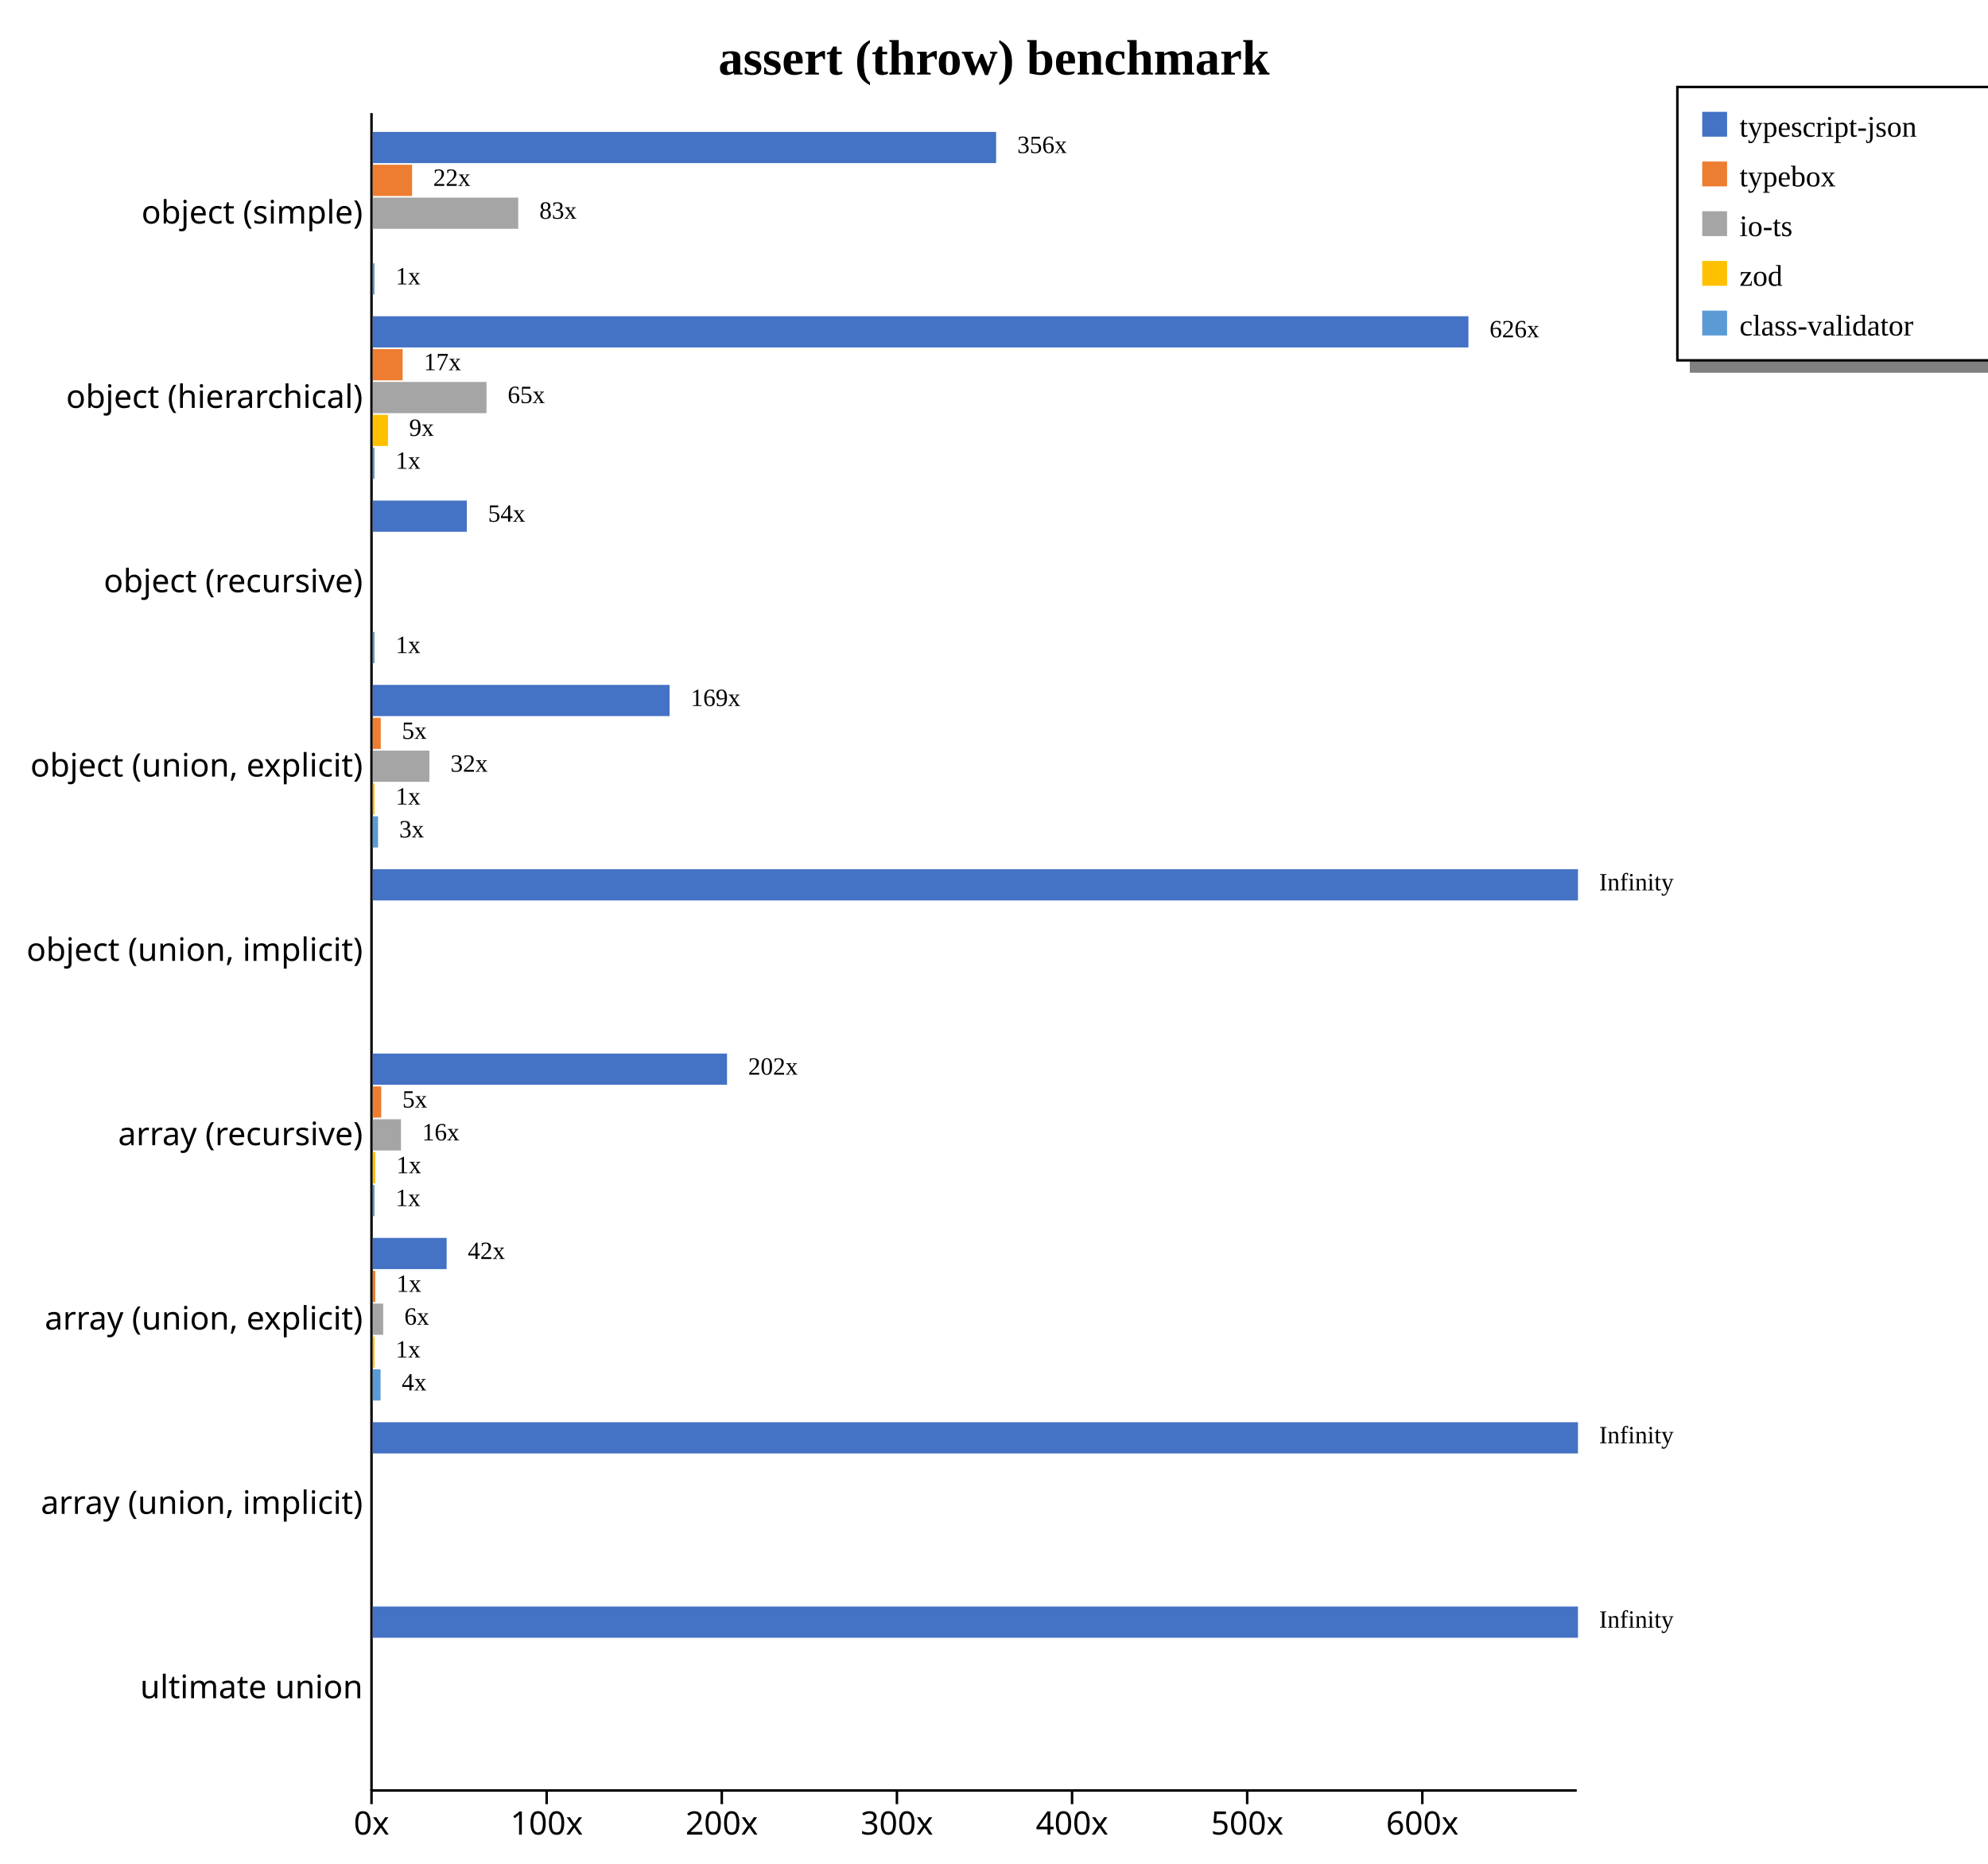
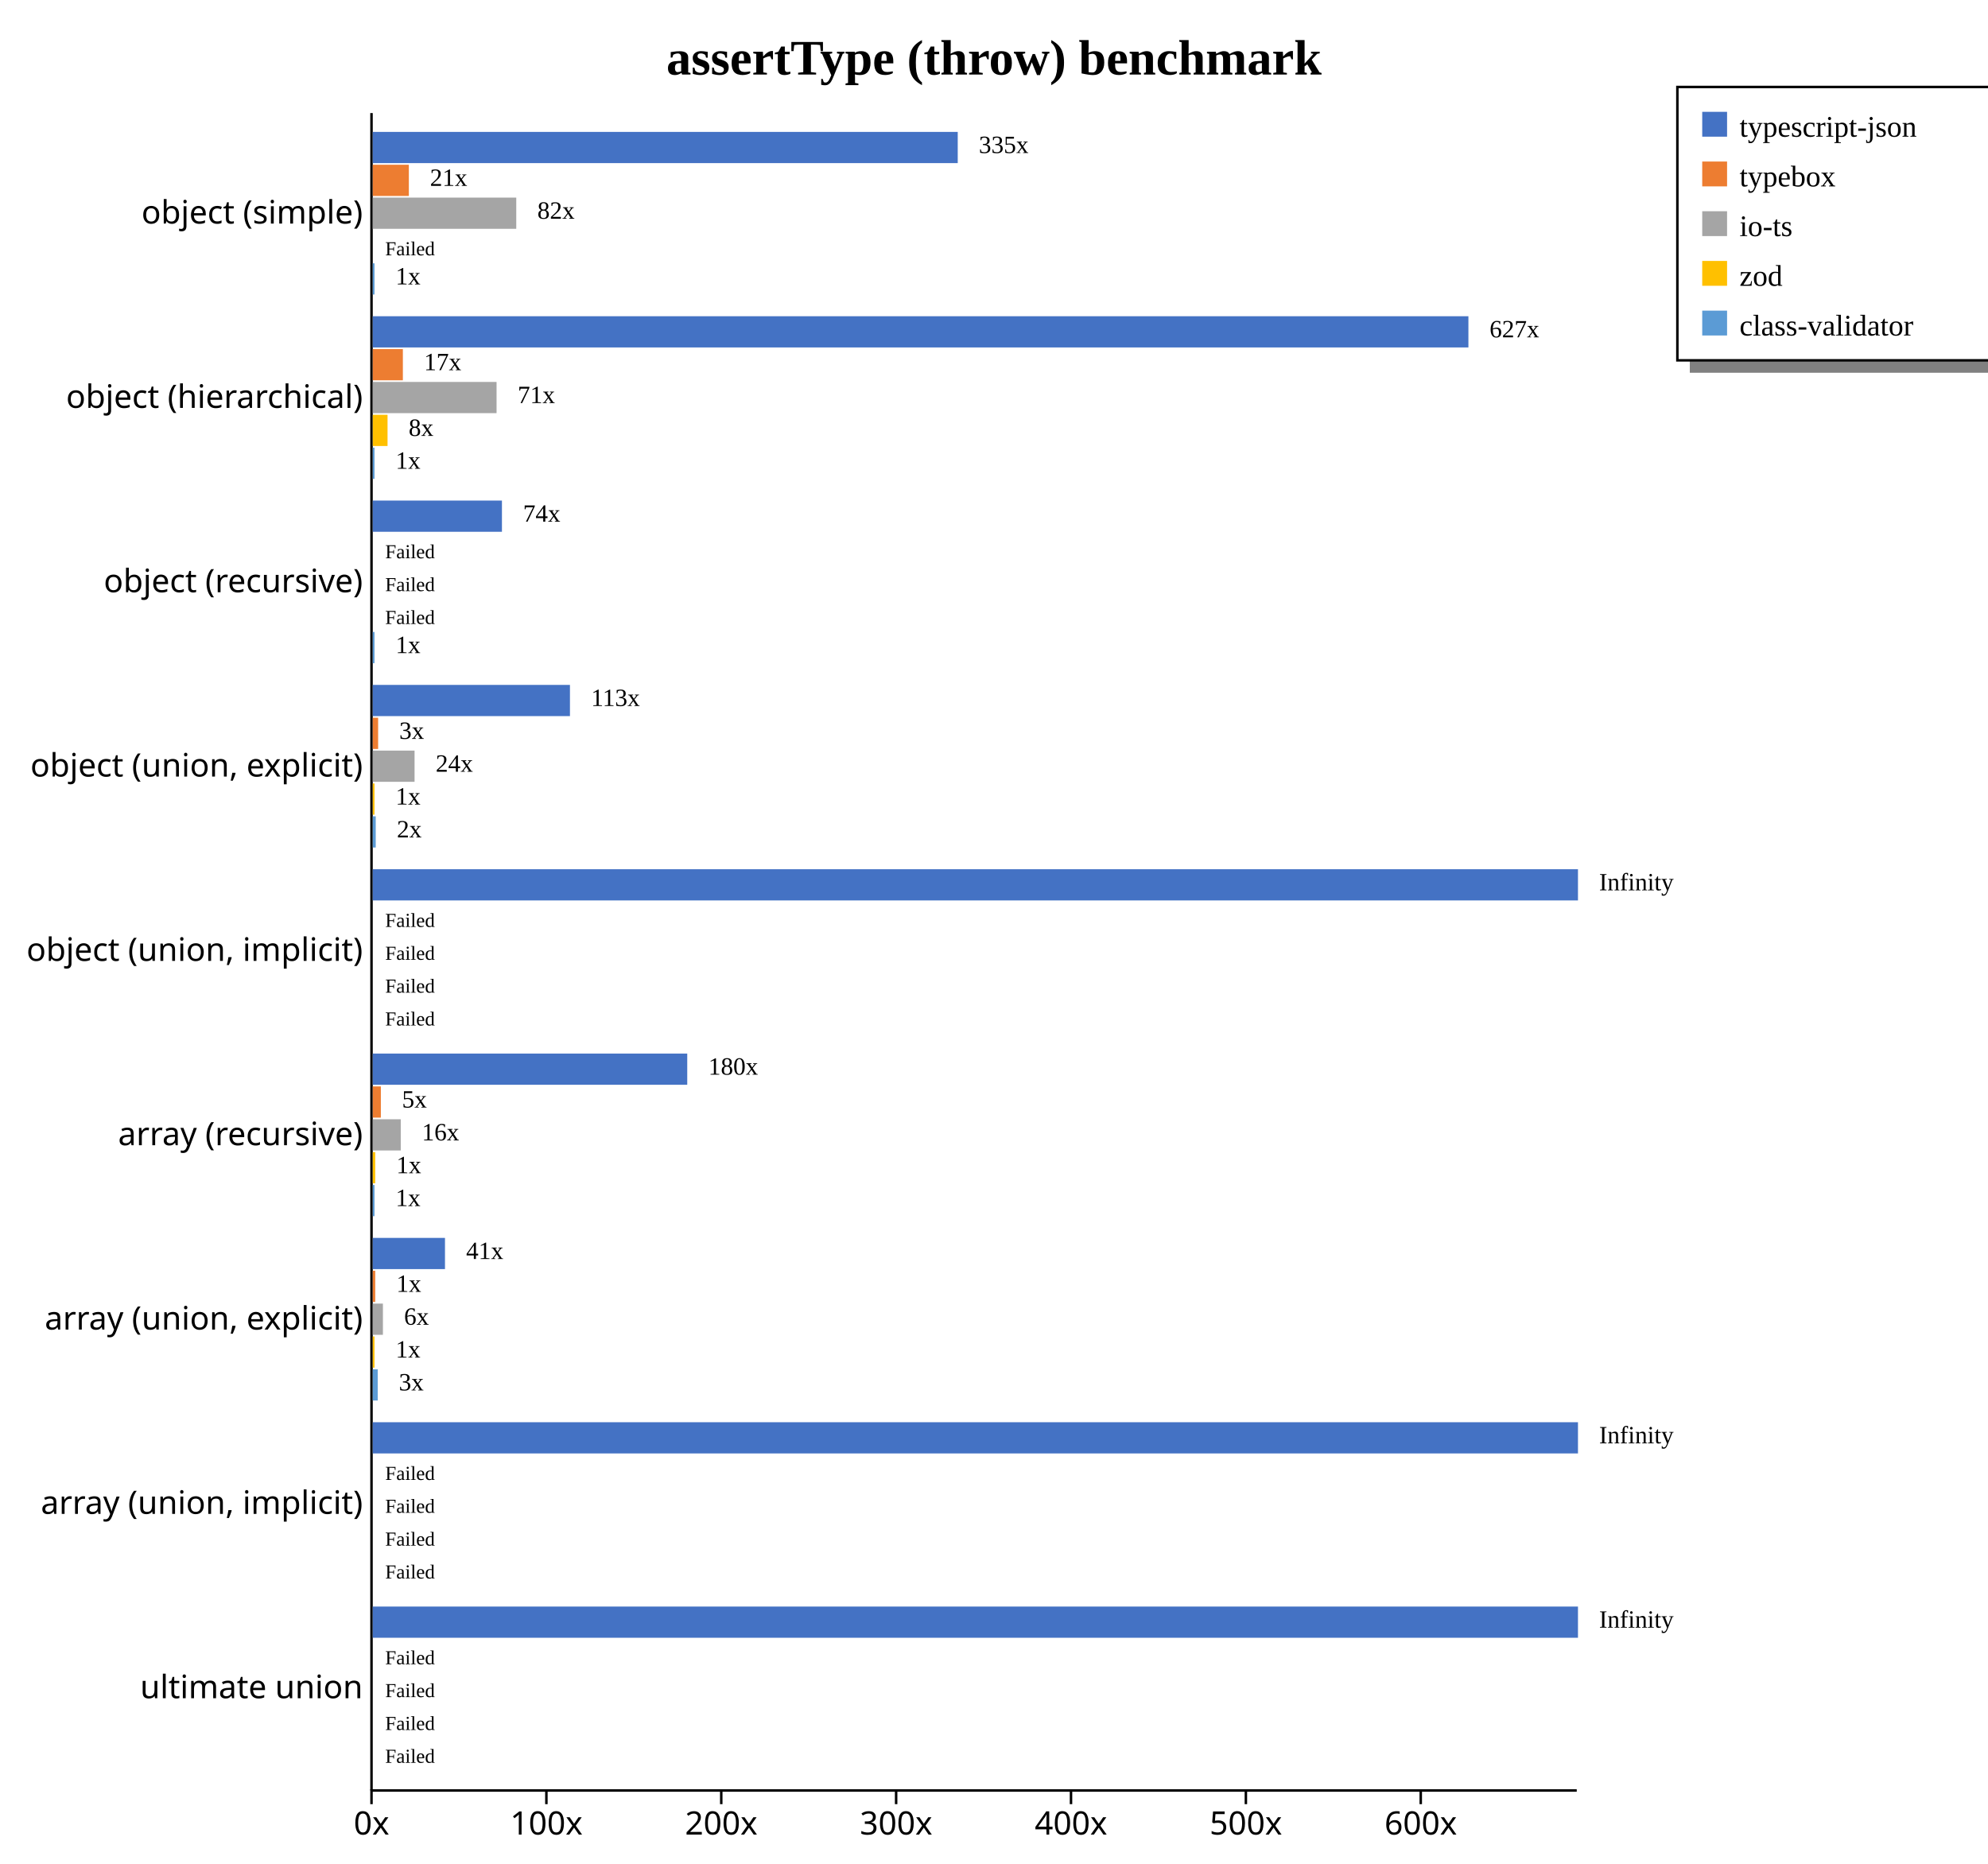
<svg xmlns="http://www.w3.org/2000/svg" width="800" height="750" style="background-color: white;">
  <g class="y axis" transform="translate(149,45)" fill="none" font-size="10" font-family="sans-serif" text-anchor="end" style="font-size: 13px;">
    <path class="domain" stroke="currentColor" d="M0.5,0.5V675.5" />
    <g class="tick" opacity="1" transform="translate(0,40.7967)" style="font-size: 13px;">
      <line stroke="currentColor" x2="0" />
      <text fill="currentColor" x="-3" dy="0.32em">object (simple)    </text>
    </g>
    <g class="tick" opacity="1" transform="translate(0,114.9725)" style="font-size: 13px;">
      <line stroke="currentColor" x2="0" />
      <text fill="currentColor" x="-3" dy="0.32em">object (hierarchical)    </text>
    </g>
    <g class="tick" opacity="1" transform="translate(0,189.1484)" style="font-size: 13px;">
      <line stroke="currentColor" x2="0" />
      <text fill="currentColor" x="-3" dy="0.32em">object (recursive)    </text>
    </g>
    <g class="tick" opacity="1" transform="translate(0,263.3242)" style="font-size: 13px;">
      <line stroke="currentColor" x2="0" />
      <text fill="currentColor" x="-3" dy="0.32em">object (union, explicit)    </text>
    </g>
    <g class="tick" opacity="1" transform="translate(0,337.5)" style="font-size: 13px;">
      <line stroke="currentColor" x2="0" />
      <text fill="currentColor" x="-3" dy="0.32em">object (union, implicit)    </text>
    </g>
    <g class="tick" opacity="1" transform="translate(0,411.6758)" style="font-size: 13px;">
      <line stroke="currentColor" x2="0" />
      <text fill="currentColor" x="-3" dy="0.32em">array (recursive)    </text>
    </g>
    <g class="tick" opacity="1" transform="translate(0,485.8516)" style="font-size: 13px;">
      <line stroke="currentColor" x2="0" />
      <text fill="currentColor" x="-3" dy="0.32em">array (union, explicit)    </text>
    </g>
    <g class="tick" opacity="1" transform="translate(0,560.0275)" style="font-size: 13px;">
      <line stroke="currentColor" x2="0" />
      <text fill="currentColor" x="-3" dy="0.32em">array (union, implicit)    </text>
    </g>
    <g class="tick" opacity="1" transform="translate(0,634.2033)" style="font-size: 13px;">
      <line stroke="currentColor" x2="0" />
      <text fill="currentColor" x="-3" dy="0.32em">ultimate union    </text>
    </g>
  </g>
  <g class="x axis" transform="translate(149,720)" fill="none" font-size="10" font-family="sans-serif" text-anchor="middle" style="font-size: 13px;">
    <path class="domain" stroke="currentColor" d="M0.5,0.5H485.5" />
    <g class="tick" opacity="1" transform="translate(0.5,0)" style="font-size: 13px;">
      <line stroke="currentColor" y2="6" />
      <text fill="currentColor" y="9" dy="0.71em">0x</text>
    </g>
-     <g class="tick" opacity="1" transform="translate(70.9778,0)" style="font-size: 13px;">
+     <g class="tick" opacity="1" transform="translate(70.87188,0)" style="font-size: 13px;">
      <line stroke="currentColor" y2="6" />
      <text fill="currentColor" y="9" dy="0.71em">100x</text>
    </g>
-     <g class="tick" opacity="1" transform="translate(141.4556,0)" style="font-size: 13px;">
+     <g class="tick" opacity="1" transform="translate(141.2438,0)" style="font-size: 13px;">
      <line stroke="currentColor" y2="6" />
      <text fill="currentColor" y="9" dy="0.71em">200x</text>
    </g>
-     <g class="tick" opacity="1" transform="translate(211.9334,0)" style="font-size: 13px;">
+     <g class="tick" opacity="1" transform="translate(211.6157,0)" style="font-size: 13px;">
      <line stroke="currentColor" y2="6" />
      <text fill="currentColor" y="9" dy="0.71em">300x</text>
    </g>
-     <g class="tick" opacity="1" transform="translate(282.4112,0)" style="font-size: 13px;">
+     <g class="tick" opacity="1" transform="translate(281.9875,0)" style="font-size: 13px;">
      <line stroke="currentColor" y2="6" />
      <text fill="currentColor" y="9" dy="0.71em">400x</text>
    </g>
-     <g class="tick" opacity="1" transform="translate(352.889,0)" style="font-size: 13px;">
+     <g class="tick" opacity="1" transform="translate(352.3594,0)" style="font-size: 13px;">
      <line stroke="currentColor" y2="6" />
      <text fill="currentColor" y="9" dy="0.71em">500x</text>
    </g>
-     <g class="tick" opacity="1" transform="translate(423.3668,0)" style="font-size: 13px;">
+     <g class="tick" opacity="1" transform="translate(422.7313,0)" style="font-size: 13px;">
      <line stroke="currentColor" y2="6" />
      <text fill="currentColor" y="9" dy="0.71em">600x</text>
    </g>
  </g>
-   <text transform="translate(400, 30)" style="text-anchor: middle; font-size: 20px; font-weight: bold;">assert (throw) benchmark</text>
+   <text transform="translate(400, 30)" style="text-anchor: middle; font-size: 20px; font-weight: bold;">assertType (throw) benchmark</text>
  <rect x="680" y="145" width="200" height="5" fill="gray" />
  <rect x="675" y="35" width="200" height="110" fill="none" stroke="black" />
  <rect x="685" y="45" width="10" height="10" style="fill: #4472c4;" />
  <text x="700" y="55" style="font-size: 12px;">typescript-json</text>
  <rect x="685" y="65" width="10" height="10" style="fill: #ed7d31;" />
  <text x="700" y="75" style="font-size: 12px;">typebox</text>
  <rect x="685" y="85" width="10" height="10" style="fill: #a5a5a5;" />
  <text x="700" y="95" style="font-size: 12px;">io-ts</text>
  <rect x="685" y="105" width="10" height="10" style="fill: #ffc000;" />
  <text x="700" y="115" style="font-size: 12px;">zod</text>
  <rect x="685" y="125" width="10" height="10" style="fill: #5b9bd5;" />
  <text x="700" y="135" style="font-size: 12px;">class-validator</text>
  <g style="font-size: 13px;">
    <g style="font-size: 13px;">
-       <rect x="150" y="53.079" width="250.852" height="12.558" fill="#4472c4" />
-       <rect x="150" y="66.298" width="15.825" height="12.558" fill="#ed7d31" />
-       <rect x="150" y="79.517" width="58.545" height="12.558" fill="#a5a5a5" />
+       <rect x="150" y="53.079" width="235.407" height="12.558" fill="#4472c4" />
+       <rect x="150" y="66.298" width="14.528" height="12.558" fill="#ed7d31" />
+       <rect x="150" y="79.517" width="57.751" height="12.558" fill="#a5a5a5" />
      <rect x="150" y="92.737" width="0" height="12.558" fill="#ffc000" />
-       <rect x="150" y="105.956" width="0.705" height="12.558" fill="#5b9bd5" />
-       <text class="label" x="409.352" y="61.579" font-size="10px">356x</text>
-       <text class="label" x="174.325" y="74.798" font-size="10px">22x</text>
-       <text class="label" x="217.045" y="88.017" font-size="10px">83x</text>
+       <rect x="150" y="105.956" width="0.704" height="12.558" fill="#5b9bd5" />
+       <text class="label" x="393.907" y="61.579" font-size="10px">335x</text>
+       <text class="label" x="173.028" y="74.798" font-size="10px">21x</text>
+       <text class="label" x="216.251" y="88.017" font-size="10px">82x</text>
      <text class="label" x="158.5" y="101.237" font-size="10px" />
-       <text class="label" x="159.205" y="114.456" font-size="10px">1x</text>
+       <text class="label" x="159.204" y="114.456" font-size="10px">1x</text>
+       <text class="label" x="390.407" y="63.079" font-size="8px" />
+       <text class="label" x="169.528" y="76.298" font-size="8px" />
+       <text class="label" x="212.751" y="89.517" font-size="8px" />
+       <text class="label" x="155" y="102.737" font-size="8px">Failed</text>
+       <text class="label" x="155.704" y="115.956" font-size="8px" />
    </g>
    <g style="font-size: 13px;">
      <rect x="150" y="127.254" width="440.909" height="12.558" fill="#4472c4" />
-       <rect x="150" y="140.474" width="12.032" height="12.558" fill="#ed7d31" />
-       <rect x="150" y="153.693" width="45.78" height="12.558" fill="#a5a5a5" />
-       <rect x="150" y="166.913" width="6.129" height="12.558" fill="#ffc000" />
-       <rect x="150" y="180.132" width="0.705" height="12.558" fill="#5b9bd5" />
-       <text class="label" x="599.409" y="135.754" font-size="10px">626x</text>
-       <text class="label" x="170.532" y="148.974" font-size="10px">17x</text>
-       <text class="label" x="204.28" y="162.193" font-size="10px">65x</text>
-       <text class="label" x="164.629" y="175.413" font-size="10px">9x</text>
-       <text class="label" x="159.205" y="188.632" font-size="10px">1x</text>
-     </g>
-     <g style="font-size: 13px;">
-       <rect x="150" y="201.43" width="37.864" height="12.558" fill="#4472c4" />
+       <rect x="150" y="140.474" width="12.12" height="12.558" fill="#ed7d31" />
+       <rect x="150" y="153.693" width="49.826" height="12.558" fill="#a5a5a5" />
+       <rect x="150" y="166.913" width="5.952" height="12.558" fill="#ffc000" />
+       <rect x="150" y="180.132" width="0.704" height="12.558" fill="#5b9bd5" />
+       <text class="label" x="599.409" y="135.754" font-size="10px">627x</text>
+       <text class="label" x="170.62" y="148.974" font-size="10px">17x</text>
+       <text class="label" x="208.326" y="162.193" font-size="10px">71x</text>
+       <text class="label" x="164.452" y="175.413" font-size="10px">8x</text>
+       <text class="label" x="159.204" y="188.632" font-size="10px">1x</text>
+       <text class="label" x="595.909" y="137.254" font-size="8px" />
+       <text class="label" x="167.12" y="150.474" font-size="8px" />
+       <text class="label" x="204.826" y="163.693" font-size="8px" />
+       <text class="label" x="160.952" y="176.913" font-size="8px" />
+       <text class="label" x="155.704" y="190.132" font-size="8px" />
+     </g>
+     <g style="font-size: 13px;">
+       <rect x="150" y="201.43" width="51.989" height="12.558" fill="#4472c4" />
      <rect x="150" y="214.65" width="0" height="12.558" fill="#ed7d31" />
      <rect x="150" y="227.869" width="0" height="12.558" fill="#a5a5a5" />
      <rect x="150" y="241.089" width="0" height="12.558" fill="#ffc000" />
-       <rect x="150" y="254.308" width="0.705" height="12.558" fill="#5b9bd5" />
-       <text class="label" x="196.364" y="209.93" font-size="10px">54x</text>
+       <rect x="150" y="254.308" width="0.704" height="12.558" fill="#5b9bd5" />
+       <text class="label" x="210.489" y="209.93" font-size="10px">74x</text>
      <text class="label" x="158.5" y="223.15" font-size="10px" />
      <text class="label" x="158.5" y="236.369" font-size="10px" />
      <text class="label" x="158.5" y="249.589" font-size="10px" />
-       <text class="label" x="159.205" y="262.808" font-size="10px">1x</text>
-     </g>
-     <g style="font-size: 13px;">
-       <rect x="150" y="275.606" width="119.45" height="12.558" fill="#4472c4" />
-       <rect x="150" y="288.825" width="3.217" height="12.558" fill="#ed7d31" />
-       <rect x="150" y="302.045" width="22.785" height="12.558" fill="#a5a5a5" />
-       <rect x="150" y="315.264" width="0.705" height="12.558" fill="#ffc000" />
-       <rect x="150" y="328.484" width="2.137" height="12.558" fill="#5b9bd5" />
-       <text class="label" x="277.95" y="284.106" font-size="10px">169x</text>
-       <text class="label" x="161.717" y="297.325" font-size="10px">5x</text>
-       <text class="label" x="181.285" y="310.545" font-size="10px">32x</text>
-       <text class="label" x="159.205" y="323.764" font-size="10px">1x</text>
-       <text class="label" x="160.637" y="336.984" font-size="10px">3x</text>
+       <text class="label" x="159.204" y="262.808" font-size="10px">1x</text>
+       <text class="label" x="206.989" y="211.43" font-size="8px" />
+       <text class="label" x="155" y="224.65" font-size="8px">Failed</text>
+       <text class="label" x="155" y="237.869" font-size="8px">Failed</text>
+       <text class="label" x="155" y="251.089" font-size="8px">Failed</text>
+       <text class="label" x="155.704" y="264.308" font-size="8px" />
+     </g>
+     <g style="font-size: 13px;">
+       <rect x="150" y="275.606" width="79.356" height="12.558" fill="#4472c4" />
+       <rect x="150" y="288.825" width="2.164" height="12.558" fill="#ed7d31" />
+       <rect x="150" y="302.045" width="16.827" height="12.558" fill="#a5a5a5" />
+       <rect x="150" y="315.264" width="0.704" height="12.558" fill="#ffc000" />
+       <rect x="150" y="328.484" width="1.199" height="12.558" fill="#5b9bd5" />
+       <text class="label" x="237.856" y="284.106" font-size="10px">113x</text>
+       <text class="label" x="160.664" y="297.325" font-size="10px">3x</text>
+       <text class="label" x="175.327" y="310.545" font-size="10px">24x</text>
+       <text class="label" x="159.204" y="323.764" font-size="10px">1x</text>
+       <text class="label" x="159.699" y="336.984" font-size="10px">2x</text>
+       <text class="label" x="234.356" y="285.606" font-size="8px" />
+       <text class="label" x="157.164" y="298.825" font-size="8px" />
+       <text class="label" x="171.827" y="312.045" font-size="8px" />
+       <text class="label" x="155.704" y="325.264" font-size="8px" />
+       <text class="label" x="156.199" y="338.484" font-size="8px" />
    </g>
    <g style="font-size: 13px;">
      <rect x="150" y="349.782" width="485" height="12.558" fill="#4472c4" />
      <rect x="150" y="363.001" width="0" height="12.558" fill="#ed7d31" />
      <rect x="150" y="376.221" width="0" height="12.558" fill="#a5a5a5" />
      <rect x="150" y="389.44" width="0" height="12.558" fill="#ffc000" />
      <rect x="150" y="402.66" width="0" height="12.558" fill="#5b9bd5" />
      <text class="label" x="643.5" y="358.282" font-size="10px">Infinity</text>
      <text class="label" x="158.5" y="371.501" font-size="10px" />
      <text class="label" x="158.5" y="384.721" font-size="10px" />
      <text class="label" x="158.5" y="397.94" font-size="10px" />
      <text class="label" x="158.5" y="411.16" font-size="10px" />
-     </g>
-     <g style="font-size: 13px;">
-       <rect x="150" y="423.958" width="142.568" height="12.558" fill="#4472c4" />
-       <rect x="150" y="437.177" width="3.409" height="12.558" fill="#ed7d31" />
-       <rect x="150" y="450.397" width="11.361" height="12.558" fill="#a5a5a5" />
-       <rect x="150" y="463.616" width="1.015" height="12.558" fill="#ffc000" />
-       <rect x="150" y="476.835" width="0.705" height="12.558" fill="#5b9bd5" />
-       <text class="label" x="301.068" y="432.458" font-size="10px">202x</text>
-       <text class="label" x="161.909" y="445.677" font-size="10px">5x</text>
-       <text class="label" x="169.861" y="458.897" font-size="10px">16x</text>
-       <text class="label" x="159.515" y="472.116" font-size="10px">1x</text>
-       <text class="label" x="159.205" y="485.335" font-size="10px">1x</text>
-     </g>
-     <g style="font-size: 13px;">
-       <rect x="150" y="498.134" width="29.73" height="12.558" fill="#4472c4" />
-       <rect x="150" y="511.353" width="1.027" height="12.558" fill="#ed7d31" />
-       <rect x="150" y="524.572" width="4.201" height="12.558" fill="#a5a5a5" />
-       <rect x="150" y="537.792" width="0.705" height="12.558" fill="#ffc000" />
-       <rect x="150" y="551.011" width="3.146" height="12.558" fill="#5b9bd5" />
-       <text class="label" x="188.23" y="506.634" font-size="10px">42x</text>
-       <text class="label" x="159.527" y="519.853" font-size="10px">1x</text>
-       <text class="label" x="162.701" y="533.072" font-size="10px">6x</text>
-       <text class="label" x="159.205" y="546.292" font-size="10px">1x</text>
-       <text class="label" x="161.646" y="559.511" font-size="10px">4x</text>
+       <text class="label" x="640" y="359.782" font-size="8px" />
+       <text class="label" x="155" y="373.001" font-size="8px">Failed</text>
+       <text class="label" x="155" y="386.221" font-size="8px">Failed</text>
+       <text class="label" x="155" y="399.44" font-size="8px">Failed</text>
+       <text class="label" x="155" y="412.66" font-size="8px">Failed</text>
+     </g>
+     <g style="font-size: 13px;">
+       <rect x="150" y="423.958" width="126.558" height="12.558" fill="#4472c4" />
+       <rect x="150" y="437.177" width="3.265" height="12.558" fill="#ed7d31" />
+       <rect x="150" y="450.397" width="11.272" height="12.558" fill="#a5a5a5" />
+       <rect x="150" y="463.616" width="0.993" height="12.558" fill="#ffc000" />
+       <rect x="150" y="476.835" width="0.704" height="12.558" fill="#5b9bd5" />
+       <text class="label" x="285.058" y="432.458" font-size="10px">180x</text>
+       <text class="label" x="161.765" y="445.677" font-size="10px">5x</text>
+       <text class="label" x="169.772" y="458.897" font-size="10px">16x</text>
+       <text class="label" x="159.493" y="472.116" font-size="10px">1x</text>
+       <text class="label" x="159.204" y="485.335" font-size="10px">1x</text>
+       <text class="label" x="281.558" y="433.958" font-size="8px" />
+       <text class="label" x="158.265" y="447.177" font-size="8px" />
+       <text class="label" x="166.272" y="460.397" font-size="8px" />
+       <text class="label" x="155.993" y="473.616" font-size="8px" />
+       <text class="label" x="155.704" y="486.835" font-size="8px" />
+     </g>
+     <g style="font-size: 13px;">
+       <rect x="150" y="498.134" width="29.067" height="12.558" fill="#4472c4" />
+       <rect x="150" y="511.353" width="1.001" height="12.558" fill="#ed7d31" />
+       <rect x="150" y="524.572" width="4.089" height="12.558" fill="#a5a5a5" />
+       <rect x="150" y="537.792" width="0.704" height="12.558" fill="#ffc000" />
+       <rect x="150" y="551.011" width="2.008" height="12.558" fill="#5b9bd5" />
+       <text class="label" x="187.567" y="506.634" font-size="10px">41x</text>
+       <text class="label" x="159.501" y="519.853" font-size="10px">1x</text>
+       <text class="label" x="162.589" y="533.072" font-size="10px">6x</text>
+       <text class="label" x="159.204" y="546.292" font-size="10px">1x</text>
+       <text class="label" x="160.508" y="559.511" font-size="10px">3x</text>
+       <text class="label" x="184.067" y="508.134" font-size="8px" />
+       <text class="label" x="156.001" y="521.353" font-size="8px" />
+       <text class="label" x="159.089" y="534.572" font-size="8px" />
+       <text class="label" x="155.704" y="547.792" font-size="8px" />
+       <text class="label" x="157.008" y="561.011" font-size="8px" />
    </g>
    <g style="font-size: 13px;">
      <rect x="150" y="572.309" width="485" height="12.558" fill="#4472c4" />
      <rect x="150" y="585.529" width="0" height="12.558" fill="#ed7d31" />
      <rect x="150" y="598.748" width="0" height="12.558" fill="#a5a5a5" />
      <rect x="150" y="611.968" width="0" height="12.558" fill="#ffc000" />
      <rect x="150" y="625.187" width="0" height="12.558" fill="#5b9bd5" />
      <text class="label" x="643.5" y="580.809" font-size="10px">Infinity</text>
      <text class="label" x="158.5" y="594.029" font-size="10px" />
      <text class="label" x="158.5" y="607.248" font-size="10px" />
      <text class="label" x="158.5" y="620.468" font-size="10px" />
      <text class="label" x="158.5" y="633.687" font-size="10px" />
+       <text class="label" x="640" y="582.309" font-size="8px" />
+       <text class="label" x="155" y="595.529" font-size="8px">Failed</text>
+       <text class="label" x="155" y="608.748" font-size="8px">Failed</text>
+       <text class="label" x="155" y="621.968" font-size="8px">Failed</text>
+       <text class="label" x="155" y="635.187" font-size="8px">Failed</text>
    </g>
    <g style="font-size: 13px;">
      <rect x="150" y="646.485" width="485" height="12.558" fill="#4472c4" />
      <rect x="150" y="659.705" width="0" height="12.558" fill="#ed7d31" />
      <rect x="150" y="672.924" width="0" height="12.558" fill="#a5a5a5" />
      <rect x="150" y="686.144" width="0" height="12.558" fill="#ffc000" />
      <rect x="150" y="699.363" width="0" height="12.558" fill="#5b9bd5" />
      <text class="label" x="643.5" y="654.985" font-size="10px">Infinity</text>
      <text class="label" x="158.5" y="668.205" font-size="10px" />
      <text class="label" x="158.5" y="681.424" font-size="10px" />
      <text class="label" x="158.5" y="694.644" font-size="10px" />
      <text class="label" x="158.5" y="707.863" font-size="10px" />
+       <text class="label" x="640" y="656.485" font-size="8px" />
+       <text class="label" x="155" y="669.705" font-size="8px">Failed</text>
+       <text class="label" x="155" y="682.924" font-size="8px">Failed</text>
+       <text class="label" x="155" y="696.144" font-size="8px">Failed</text>
+       <text class="label" x="155" y="709.363" font-size="8px">Failed</text>
    </g>
  </g>
</svg>
